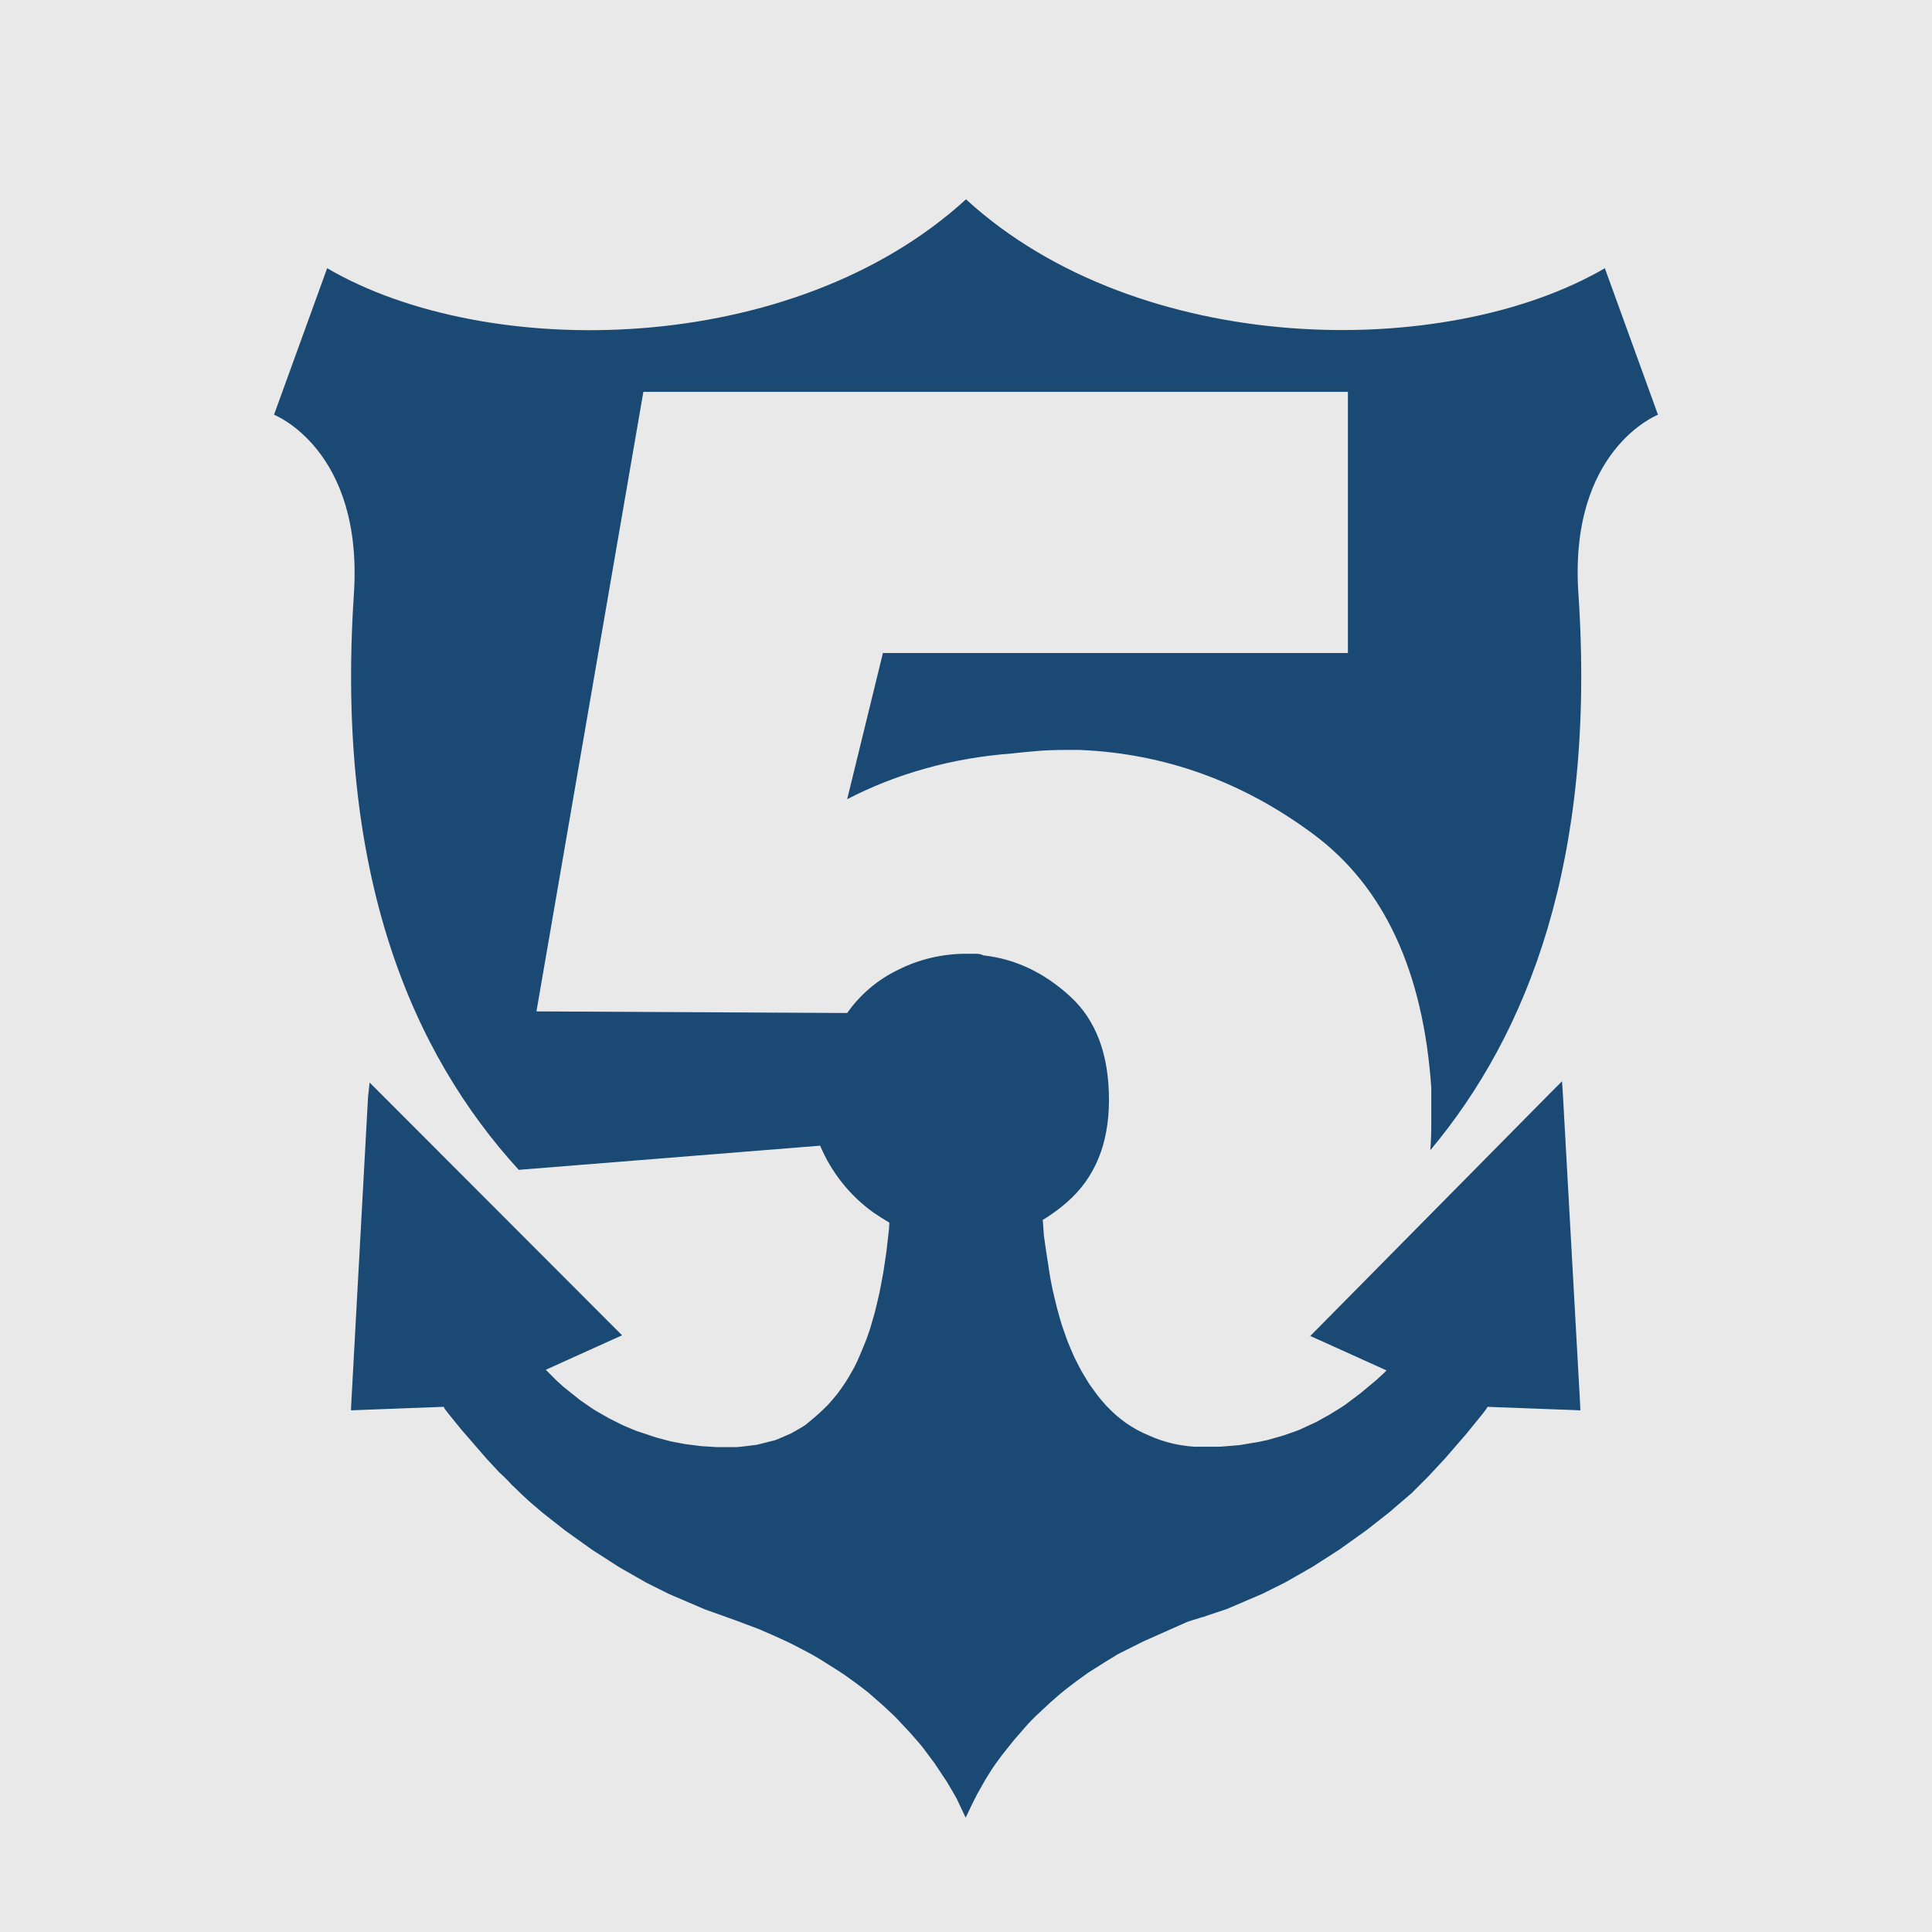
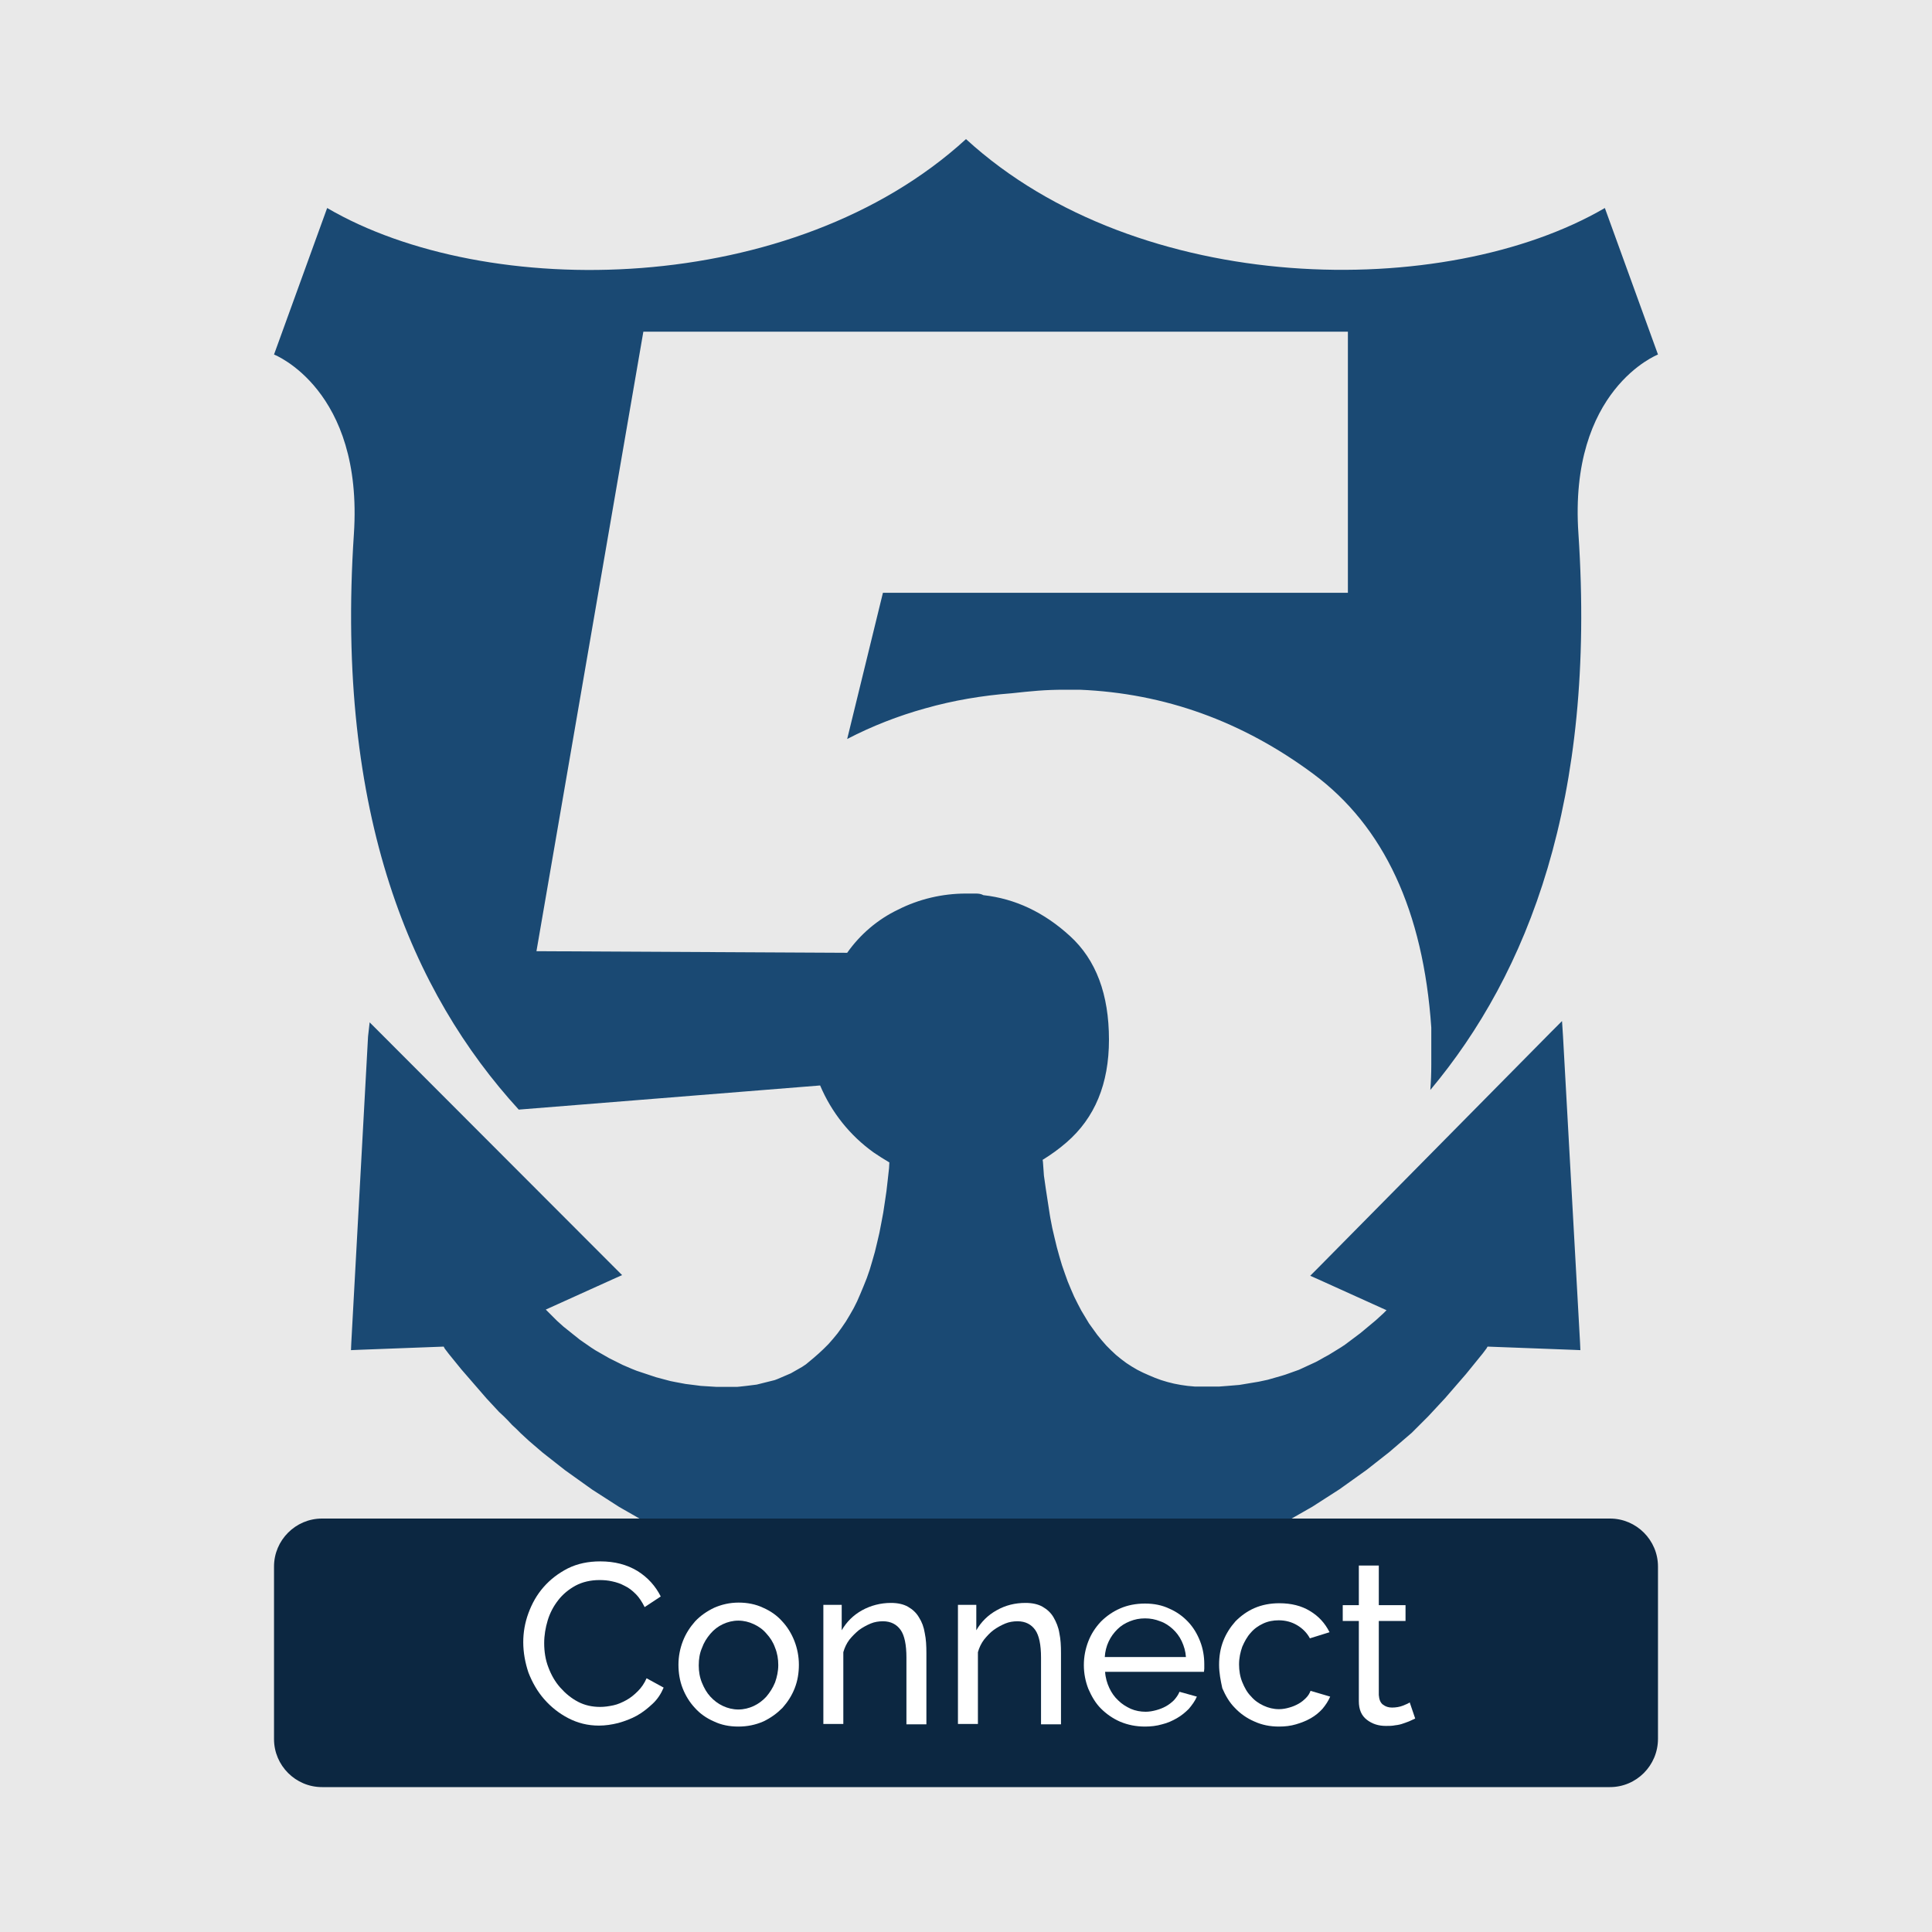
<svg xmlns="http://www.w3.org/2000/svg" version="1.1" id="svg2" x="0px" y="0px" viewBox="0 0 600 600" style="enable-background:new 0 0 600 600;" xml:space="preserve">
  <style type="text/css">
	.st0{fill:#E9E9E9;}
	.st1{fill:#1A4973;}
+ 	.st2{fill:#0C2741;}
+ 	.st3{fill:#FFFFFF;}
</style>
  <rect class="st0" width="600" height="600" />
  <g>
    <g id="Ebene_1-2">
-       <path id="LOGO" class="st1" d="M514.9,128.8l-16.5-45.5c-49.6,28.9-144.7,27.8-198.4-21.4c-53.8,49.2-148.8,50.4-198.4,21.4    l-16.5,45.5c0,0,27.8,10.8,24.8,55.8c-5.8,87.4,18.2,142.6,51.2,178.7l93.6-7.5c3.5,8.3,9.2,15.5,16.6,20.8    c1.6,1.1,3.2,2.1,4.9,3.1l-0.1,1.8l-0.4,3.6l-0.4,3.5l-0.5,3.4l-0.5,3.3l-0.6,3.2l-0.6,3.1l-0.7,3l-0.7,2.9l-0.8,2.8l-0.8,2.7    l-0.9,2.6l-1,2.5l-1,2.4l-1,2.3l-1.1,2.2l-1.2,2.1l-1.2,2l-1.3,1.9l-1.3,1.8l-1.4,1.7l-1.4,1.6l-1.5,1.5l-1.5,1.4l-1.6,1.4    l-0.6,0.5l-0.6,0.5l-0.6,0.5l-0.6,0.5l-0.6,0.4l-0.6,0.4l-0.7,0.4l-0.7,0.4l-0.7,0.4l-0.7,0.4l-0.7,0.4l-0.7,0.3l-0.7,0.3    l-0.7,0.3l-0.7,0.3l-0.7,0.3l-0.7,0.3l-0.8,0.3l-0.8,0.2l-0.8,0.2l-0.8,0.2l-0.8,0.2l-0.8,0.2l-0.8,0.2l-0.8,0.2l-0.8,0.1    l-0.8,0.1l-0.8,0.1l-0.8,0.1l-0.9,0.1l-0.9,0.1l-1,0.1h-6.6l-1.6-0.1l-1.6-0.1l-1.6-0.1l-1.5-0.2l-1.6-0.2l-1.6-0.2l-1.6-0.3    l-1.6-0.3l-1.5-0.3l-1.5-0.4l-1.5-0.4l-1.5-0.4l-1.5-0.5l-1.5-0.5l-1.5-0.5l-1.5-0.5l-1.5-0.6l-1.4-0.6l-1.4-0.6l-1.4-0.7    l-1.4-0.7l-1.4-0.7l-1.4-0.8l-1.4-0.8l-1.4-0.8l-1.4-0.9l-1.3-0.9l-1.3-0.9l-1-0.7l-1-0.8l-1-0.8l-1-0.8l-1-0.8l-1-0.8l-1-0.9    l-1-0.9l-0.6-0.6l-0.6-0.6l-0.6-0.6l-0.6-0.6l-0.6-0.6l-0.5-0.5l21-9.5l2.7-1.2l-2-2l0,0l-0.1-0.1l0,0l-0.1-0.1l0,0l-73-73.1l0,0    l-3.2-3.2l-0.5,4.4l-5.2,95.1l-0.1,2.3l2.3-0.1l26.5-1l0.1,0.2l0.1,0.2l0.1,0.2l1.3,1.7l1.3,1.6l1.3,1.6l1.3,1.6l1.3,1.5l1.3,1.5    l1.3,1.5l1.3,1.5l1.3,1.5l1.3,1.5l1.3,1.4l1.3,1.4l1.3,1.4l1.4,1.3l1.3,1.3l1.3,1.4l1.4,1.3l1.3,1.3l1.3,1.2l1.3,1.2l1.4,1.2    l1.4,1.2l1.4,1.2l1.4,1.1l1.4,1.1l1.4,1.1l1.4,1.1l1.4,1.1l1.4,1l1.4,1l1.4,1l1.4,1l1.4,1l1.4,1l1.4,0.9l1.4,0.9l1.4,0.9l1.4,0.9    l1.4,0.9l1.4,0.9l1.4,0.8l1.4,0.8l1.4,0.8l1.4,0.8l1.4,0.8l1.4,0.8l1.4,0.7l1.4,0.7l1.4,0.7l1.4,0.7l1.4,0.7l1.4,0.6l1.4,0.6    l1.4,0.6l1.4,0.6l1.4,0.6l1.4,0.6l1.4,0.6l1.4,0.6l1.4,0.5l1.4,0.5l1.4,0.5l1.4,0.5l1.4,0.5l2.5,0.9l2.4,0.9l2.4,0.9l2.4,0.9    l2.3,1l2.3,1l2.2,1l2.2,1l2.2,1.1l2.1,1.1l2.1,1.1l2,1.1l2,1.2l1.9,1.2l1.9,1.2l1.9,1.2l1.8,1.2l1.8,1.3l1.8,1.3l1.7,1.3l1.7,1.3    l1.6,1.4l1.6,1.4l1.6,1.4l1.5,1.4l1.5,1.4l1.4,1.4l1.4,1.5l1.4,1.5l1.4,1.5l1.3,1.5l1.3,1.5l1,1.2l0.9,1.2l0.9,1.2l0.9,1.2    l0.9,1.2l0.8,1.2l0.8,1.2l0.8,1.2l0.8,1.2l0.8,1.2l0.7,1.2l0.7,1.2l0.7,1.2l0.7,1.2l0.6,1.2l0.6,1.3l0,0l1.8,3.8l1.8-3.8l0.8-1.6    l0.8-1.6l0.9-1.6l0.9-1.6l0.9-1.6l1-1.6l1-1.6l1.1-1.6l1.1-1.5l1.1-1.5l1.2-1.5l1.2-1.5l1.2-1.5l1.3-1.5l1.3-1.5l1.3-1.5l1.4-1.5    l1.4-1.4l1.5-1.4l1.5-1.4l1.5-1.4l1.6-1.4l1.6-1.4l1.6-1.3l1.7-1.3l1.7-1.3l1.8-1.3l1.8-1.3l1.9-1.2l1.9-1.2l1.9-1.2l2-1.2    l0.8-0.5l0.8-0.5l0.8-0.4l0.8-0.4l0.8-0.4l0.8-0.4l0.8-0.4l0.8-0.4l0.8-0.4l0.8-0.4l0.8-0.4l0.8-0.4l0.9-0.4l0.9-0.4l0.9-0.4    l0.9-0.4l0.9-0.4l0.9-0.4l0.9-0.4l0.9-0.4l0.9-0.4l0.9-0.4l0.9-0.4l0.9-0.4l0.9-0.4l0.9-0.4l0.9-0.4l0.9-0.3l0.9-0.3l1-0.3l1-0.3    l0.9-0.3h0.2l1.4-0.5l1.5-0.5l1.5-0.5l1.5-0.5l1.5-0.5l1.4-0.6l1.4-0.6l1.4-0.6l1.4-0.6l1.4-0.6l1.4-0.6l1.4-0.6l1.4-0.6l1.4-0.7    l1.4-0.7l1.4-0.7l1.4-0.7l1.4-0.7l1.4-0.8l1.4-0.8l1.4-0.8l1.4-0.8l1.4-0.8l1.4-0.8l1.4-0.9l1.4-0.9l1.4-0.9l1.4-0.9l1.4-0.9    l1.4-0.9l1.4-1l1.4-1l1.4-1l1.4-1l1.4-1l1.4-1l1.4-1.1l1.4-1.1l1.4-1.1l1.4-1.1l1.4-1.1l1.4-1.2l1.4-1.2l1.4-1.2l1.4-1.2l1.4-1.2    l1.3-1.3l1.3-1.3l1.3-1.3l1.3-1.3l1.3-1.4l1.3-1.4l1.3-1.4l1.3-1.4l1.3-1.5l1.3-1.5l1.3-1.5l1.3-1.5l1.3-1.5l1.3-1.6l1.3-1.6    l1.3-1.6l1.3-1.6l1.2-1.6l0.1-0.2l0.1-0.2l0.1-0.1l0,0l26.5,1l2.3,0.1l-0.1-2.3l-5.3-95.3l-0.3-4.6l-3.2,3.2l0,0l-0.1,0.1l0,0    L409,412.8l0,0l-2.1,2.1l2.7,1.2l21,9.5l-0.9,0.9l-1.2,1.1l-1.2,1.1l-1.2,1l-1.2,1l-1.2,1l-1.2,1l-1.2,0.9l-1.2,0.9l-1.2,0.9    l-1.2,0.9l-1.2,0.8l-1.3,0.8l-1.3,0.8l-1.3,0.8l-1.3,0.7l-1.4,0.8l-1.3,0.7l-1.3,0.6l-1.3,0.6l-1.3,0.6l-1.3,0.6l-1.4,0.5    l-1.4,0.5l-1.4,0.5l-1.3,0.4l-1.4,0.4l-1.4,0.4l-1.4,0.4l-1.4,0.3l-1.4,0.3l-1.2,0.2l-1.2,0.2l-1.2,0.2l-1.2,0.2l-1.2,0.2    l-1.2,0.1l-1.2,0.1l-1.2,0.1l-1.3,0.1l-1.3,0.1h-1.3H371l-2.2-0.2l-2.1-0.3l-2.1-0.4l-2-0.5l-2-0.6l-1.9-0.7l-1.9-0.8l-1.8-0.8    l-1.8-0.9l-1.7-1l-1.7-1.1l-1.6-1.2l-1.6-1.3l-1.5-1.4l-1.5-1.5l-1.4-1.6l-1.4-1.7l-1.3-1.8l-1.3-1.8l-1.2-2l-1.2-2l-1.1-2.1    l-1.1-2.2l-1-2.3l-1-2.4l-0.9-2.5l-0.9-2.6l-0.8-2.7l-0.8-2.9l-0.7-2.9l-0.7-3l-0.6-3.1l-0.2-1.2l-0.2-1.3l-0.2-1.3l-0.2-1.3    l-0.2-1.3l-0.2-1.3l-0.2-1.3l-0.2-1.4l-0.2-1.4l-0.2-1.4l-0.1-1.4l-0.1-1.4l-0.1-1.4l-0.1-0.7c2.6-1.6,5.1-3.4,7.4-5.4    c8.8-7.6,13.2-18.2,13.2-31.9c0-14.1-4-24.8-12.1-32.2c-8.1-7.4-17-11.6-26.9-12.7c-0.7-0.4-1.5-0.5-2.4-0.5H300    c-7.3,0-14.6,1.7-21.1,5c-6.3,3-11.8,7.7-15.8,13.4l-96.5-0.5l33.2-192.4h218.8v81.1H274.2l-11.1,45.4c7.7-4,15.9-7.2,24.2-9.5    c8.8-2.5,17.8-4,26.9-4.7c2.8-0.3,5.5-0.6,8.2-0.8c2.6-0.2,5.4-0.3,8.2-0.3h4.7c26.4,1.1,50.5,9.8,72.5,26.1s34.2,42.6,36.7,78.8    v11.6c0,2.7-0.1,5.2-0.3,7.8c30.3-36.2,51.5-90,46-172.7C487.1,139.6,514.9,128.8,514.9,128.8z" />
+       <path id="LOGO" class="st1" d="M514.9,110.1l-16.5-45.5C448.8,93.5,353.7,92.4,300,43.2c-53.8,49.2-148.8,50.4-198.4,21.4    l-16.5,45.5c0,0,27.8,10.8,24.8,55.8c-5.8,87.4,18.2,142.6,51.2,178.7l93.6-7.5c3.5,8.3,9.2,15.5,16.6,20.8    c1.6,1.1,3.2,2.1,4.9,3.1l-0.1,1.8l-0.4,3.6l-0.4,3.5l-0.5,3.4l-0.5,3.3l-0.6,3.2l-0.6,3.1l-0.7,3l-0.7,2.9l-0.8,2.8l-0.8,2.7    l-0.9,2.6l-1,2.5l-1,2.4l-1,2.3l-1.1,2.2l-1.2,2.1l-1.2,2l-1.3,1.9l-1.3,1.8l-1.4,1.7l-1.4,1.6l-1.5,1.5l-1.5,1.4l-1.6,1.4    l-0.6,0.5l-0.6,0.5l-0.6,0.5l-0.6,0.5l-0.6,0.4l-0.6,0.4l-0.7,0.4l-0.7,0.4l-0.7,0.4l-0.7,0.4l-0.7,0.4l-0.7,0.3l-0.7,0.3    l-0.7,0.3l-0.7,0.3l-0.7,0.3l-0.7,0.3l-0.8,0.3l-0.8,0.2L239,429l-0.8,0.2l-0.8,0.2l-0.8,0.2l-0.8,0.2L235,430l-0.8,0.1l-0.8,0.1    l-0.8,0.1l-0.8,0.1l-0.9,0.1l-0.9,0.1l-1,0.1h-6.6l-1.6-0.1l-1.6-0.1l-1.6-0.1l-1.5-0.2l-1.6-0.2l-1.6-0.2l-1.6-0.3l-1.6-0.3    l-1.5-0.3l-1.5-0.4l-1.5-0.4l-1.5-0.4l-1.5-0.5l-1.5-0.5l-1.5-0.5l-1.5-0.5l-1.5-0.6l-1.4-0.6l-1.4-0.6l-1.4-0.7l-1.4-0.7    l-1.4-0.7l-1.4-0.8l-1.4-0.8l-1.4-0.8l-1.4-0.9l-1.3-0.9l-1.3-0.9l-1-0.7l-1-0.8l-1-0.8l-1-0.8l-1-0.8l-1-0.8l-1-0.9l-1-0.9    l-0.6-0.6l-0.6-0.6l-0.6-0.6l-0.6-0.6l-0.6-0.6l-0.5-0.5l21-9.5l2.7-1.2l-2-2l0,0l-0.1-0.1l0,0l-0.1-0.1l0,0l-73-73.1l0,0    l-3.2-3.2l-0.5,4.4l-5.2,95.1l-0.1,2.3l2.3-0.1l26.5-1l0.1,0.2l0.1,0.2l0.1,0.2l1.3,1.7l1.3,1.6l1.3,1.6l1.3,1.6l1.3,1.5l1.3,1.5    l1.3,1.5l1.3,1.5l1.3,1.5l1.3,1.5l1.3,1.4l1.3,1.4l1.3,1.4l1.4,1.3l1.3,1.3l1.3,1.4l1.4,1.3l1.3,1.3l1.3,1.2l1.3,1.2l1.4,1.2    l1.4,1.2l1.4,1.2l1.4,1.1l1.4,1.1l1.4,1.1l1.4,1.1l1.4,1.1l1.4,1l1.4,1l1.4,1l1.4,1l1.4,1l1.4,1l1.4,0.9l1.4,0.9l1.4,0.9l1.4,0.9    l1.4,0.9l1.4,0.9l1.4,0.8l1.4,0.8l1.4,0.8l1.4,0.8l1.4,0.8l1.4,0.8l1.4,0.7l1.4,0.7l1.4,0.7l1.4,0.7l1.4,0.7l1.4,0.6l1.4,0.6    l1.4,0.6l1.4,0.6l1.4,0.6l1.4,0.6l1.4,0.6l1.4,0.6l1.4,0.5l1.4,0.5l1.4,0.5l1.4,0.5l1.4,0.5l2.5,0.9l2.4,0.9l2.4,0.9l2.4,0.9    l2.3,1l2.3,1l2.2,1l2.2,1l2.2,1.1l2.1,1.1l2.1,1.1l2,1.1l2,1.2l1.9,1.2l1.9,1.2l1.9,1.2l1.8,1.2l1.8,1.3l1.8,1.3l1.7,1.3l1.7,1.3    l1.6,1.4l1.6,1.4l1.6,1.4l1.5,1.4l1.5,1.4l1.4,1.4l1.4,1.5l1.4,1.5l1.4,1.5l1.3,1.5l1.3,1.5l1,1.2l0.9,1.2l0.9,1.2l0.9,1.2    l0.9,1.2l0.8,1.2l0.8,1.2l0.8,1.2l0.8,1.2l0.8,1.2l0.7,1.2l0.7,1.2l0.7,1.2l0.7,1.2l0.6,1.2l0.6,1.3l0,0l1.8,3.8l1.8-3.8l0.8-1.6    l0.8-1.6l0.9-1.6l0.9-1.6l0.9-1.6l1-1.6l1-1.6l1.1-1.6l1.1-1.5l1.1-1.5l1.2-1.5l1.2-1.5l1.2-1.5l1.3-1.5l1.3-1.5l1.3-1.5l1.4-1.5    l1.4-1.4l1.5-1.4l1.5-1.4l1.5-1.4l1.6-1.4l1.6-1.4l1.6-1.3l1.7-1.3l1.7-1.3l1.8-1.3l1.8-1.3l1.9-1.2l1.9-1.2l1.9-1.2l2-1.2    l0.8-0.5l0.8-0.5l0.8-0.4l0.8-0.4l0.8-0.4l0.8-0.4l0.8-0.4l0.8-0.4l0.8-0.4l0.8-0.4l0.8-0.4l0.8-0.4l0.9-0.4l0.9-0.4l0.9-0.4    l0.9-0.4l0.9-0.4l0.9-0.4l0.9-0.4l0.9-0.4l0.9-0.4l0.9-0.4l0.9-0.4l0.9-0.4l0.9-0.4l0.9-0.4l0.9-0.4l0.9-0.3l0.9-0.3l1-0.3l1-0.3    l0.9-0.3h0.2l1.4-0.5l1.5-0.5l1.5-0.5l1.5-0.5l1.5-0.5l1.4-0.6l1.4-0.6l1.4-0.6l1.4-0.6l1.4-0.6l1.4-0.6l1.4-0.6l1.4-0.6l1.4-0.7    l1.4-0.7l1.4-0.7l1.4-0.7l1.4-0.7l1.4-0.8l1.4-0.8l1.4-0.8l1.4-0.8l1.4-0.8l1.4-0.8l1.4-0.9l1.4-0.9l1.4-0.9l1.4-0.9l1.4-0.9    l1.4-0.9l1.4-1l1.4-1l1.4-1l1.4-1l1.4-1l1.4-1l1.4-1.1l1.4-1.1l1.4-1.1l1.4-1.1l1.4-1.1l1.4-1.2l1.4-1.2l1.4-1.2l1.4-1.2l1.4-1.2    l1.3-1.3l1.3-1.3l1.3-1.3l1.3-1.3l1.3-1.4l1.3-1.4l1.3-1.4l1.3-1.4l1.3-1.5l1.3-1.5l1.3-1.5l1.3-1.5l1.3-1.5l1.3-1.6l1.3-1.6    l1.3-1.6l1.3-1.6l1.2-1.6l0.1-0.2l0.1-0.2l0.1-0.1l0,0l26.5,1l2.3,0.1l-0.1-2.3l-5.3-95.3l-0.3-4.6l-3.2,3.2l0,0l-0.1,0.1l0,0    L409,394.1l0,0l-2.1,2.1l2.7,1.2l21,9.5l-0.9,0.9l-1.2,1.1l-1.2,1.1l-1.2,1l-1.2,1l-1.2,1l-1.2,1l-1.2,0.9l-1.2,0.9l-1.2,0.9    l-1.2,0.9l-1.2,0.8l-1.3,0.8l-1.3,0.8l-1.3,0.8l-1.3,0.7l-1.4,0.8l-1.3,0.7l-1.3,0.6l-1.3,0.6l-1.3,0.6l-1.3,0.6l-1.4,0.5    l-1.4,0.5l-1.4,0.5l-1.3,0.4l-1.4,0.4l-1.4,0.4l-1.4,0.4l-1.4,0.3l-1.4,0.3l-1.2,0.2l-1.2,0.2l-1.2,0.2l-1.2,0.2l-1.2,0.2    l-1.2,0.1l-1.2,0.1l-1.2,0.1l-1.3,0.1l-1.3,0.1h-1.3H371l-2.2-0.2l-2.1-0.3l-2.1-0.4l-2-0.5l-2-0.6l-1.9-0.7l-1.9-0.8l-1.8-0.8    l-1.8-0.9l-1.7-1l-1.7-1.1l-1.6-1.2l-1.6-1.3l-1.5-1.4l-1.5-1.5l-1.4-1.6l-1.4-1.7l-1.3-1.8l-1.3-1.8l-1.2-2l-1.2-2l-1.1-2.1    l-1.1-2.2l-1-2.3l-1-2.4l-0.9-2.5l-0.9-2.6l-0.8-2.7l-0.8-2.9l-0.7-2.9l-0.7-3l-0.6-3.1l-0.2-1.2l-0.2-1.3l-0.2-1.3l-0.2-1.3    l-0.2-1.3l-0.2-1.3l-0.2-1.3l-0.2-1.4l-0.2-1.4l-0.2-1.4l-0.1-1.4l-0.1-1.4l-0.1-1.4l-0.1-0.7c2.6-1.6,5.1-3.4,7.4-5.4    c8.8-7.6,13.2-18.2,13.2-31.9c0-14.1-4-24.8-12.1-32.2c-8.1-7.4-17-11.6-26.9-12.7c-0.7-0.4-1.5-0.5-2.4-0.5h-3    c-7.3,0-14.6,1.7-21.1,5c-6.3,3-11.8,7.7-15.8,13.4l-96.5-0.5L199.8,103h218.8v81.1H274.2l-11.1,45.4c7.7-4,15.9-7.2,24.2-9.5    c8.8-2.5,17.8-4,26.9-4.7c2.8-0.3,5.5-0.6,8.2-0.8c2.6-0.2,5.4-0.3,8.2-0.3h4.7c26.4,1.1,50.5,9.8,72.5,26.1s34.2,42.6,36.7,78.8    v11.6c0,2.7-0.1,5.2-0.3,7.8c30.3-36.2,51.5-90,46-172.7C487.1,120.9,514.9,110.1,514.9,110.1z" />
    </g>
  </g>
+   <path class="st2" d="M500,555H100c-8.2,0-14.9-6.7-14.9-14.9v-53.6c0-8.2,6.7-14.9,14.9-14.9H500c8.2,0,14.9,6.7,14.9,14.9V540  C514.9,548.3,508.2,555,500,555z" />
+   <g>
+     <path class="st3" d="M162.5,510c0-3,0.5-6,1.6-9c1.1-3,2.6-5.7,4.7-8.1c2.1-2.4,4.6-4.3,7.5-5.8c3-1.5,6.4-2.2,10.1-2.2   c4.5,0,8.3,1,11.6,3c3.2,2,5.6,4.7,7.2,7.9l-5,3.3c-0.8-1.6-1.7-3-2.7-4c-1.1-1.1-2.2-2-3.5-2.6c-1.3-0.7-2.5-1.1-3.9-1.4   c-1.3-0.3-2.6-0.4-3.9-0.4c-2.8,0-5.3,0.6-7.4,1.7c-2.2,1.2-4,2.7-5.4,4.5c-1.5,1.9-2.6,4-3.3,6.3c-0.7,2.3-1.1,4.7-1.1,7.1   c0,2.6,0.4,5.2,1.3,7.5c0.9,2.4,2.1,4.5,3.7,6.3c1.6,1.8,3.4,3.3,5.5,4.4c2.1,1.1,4.4,1.6,6.9,1.6c1.3,0,2.7-0.2,4.1-0.5   c1.4-0.3,2.7-0.9,4-1.6c1.3-0.7,2.5-1.7,3.6-2.8c1.1-1.1,2-2.4,2.7-4l5.3,2.9c-0.8,1.9-1.9,3.6-3.4,5s-3.1,2.7-4.9,3.7   s-3.7,1.7-5.8,2.3c-2,0.5-4,0.8-6,0.8c-3.5,0-6.6-0.8-9.5-2.3c-2.9-1.5-5.4-3.5-7.5-5.9c-2.1-2.4-3.7-5.2-4.9-8.3   C163.1,516.4,162.5,513.2,162.5,510z" />
+     <path class="st3" d="M229.3,536.2c-2.8,0-5.3-0.5-7.6-1.6c-2.3-1-4.3-2.4-5.9-4.2c-1.6-1.7-2.9-3.8-3.8-6.1   c-0.9-2.3-1.3-4.8-1.3-7.3c0-2.6,0.5-5.1,1.4-7.4c0.9-2.3,2.2-4.3,3.8-6.1c1.6-1.7,3.6-3.1,5.9-4.2c2.3-1,4.8-1.6,7.6-1.6   c2.7,0,5.3,0.5,7.6,1.6c2.3,1,4.3,2.4,5.9,4.2c1.6,1.7,2.9,3.8,3.8,6.1c0.9,2.3,1.4,4.8,1.4,7.4c0,2.6-0.4,5-1.3,7.3   c-0.9,2.3-2.2,4.3-3.8,6.1c-1.7,1.7-3.6,3.1-5.9,4.2C234.6,535.7,232,536.2,229.3,536.2z M217,517.2c0,1.9,0.3,3.7,1,5.4   s1.5,3.1,2.6,4.3c1.1,1.2,2.4,2.2,3.9,2.9c1.5,0.7,3.1,1.1,4.8,1.1c1.7,0,3.3-0.4,4.8-1.1c1.5-0.7,2.8-1.7,3.9-2.9   c1.1-1.3,2-2.7,2.7-4.4c0.6-1.7,1-3.5,1-5.4c0-1.9-0.3-3.7-1-5.4c-0.6-1.7-1.5-3.1-2.7-4.4c-1.1-1.3-2.4-2.2-3.9-2.9   c-1.5-0.7-3.1-1.1-4.8-1.1c-1.7,0-3.3,0.4-4.8,1.1c-1.5,0.7-2.8,1.7-3.9,3c-1.1,1.3-2,2.7-2.6,4.4C217.3,513.4,217,515.2,217,517.2   z" />
+     <path class="st3" d="M287.7,535.5h-6.2v-20.7c0-4-0.6-6.9-1.8-8.6s-3-2.7-5.5-2.7c-1.3,0-2.6,0.2-3.8,0.7s-2.5,1.2-3.6,2   c-1.1,0.9-2.1,1.9-3,3c-0.9,1.2-1.5,2.5-1.9,3.9v22.3h-6.2v-37h5.7v7.9c1.5-2.6,3.6-4.7,6.3-6.2s5.8-2.3,9-2.3   c2.1,0,3.9,0.4,5.3,1.2c1.4,0.8,2.6,1.9,3.4,3.3c0.9,1.4,1.5,3,1.8,4.9c0.4,1.9,0.5,3.9,0.5,6.2V535.5z" />
+     <path class="st3" d="M329.5,535.5h-6.2v-20.7c0-4-0.6-6.9-1.8-8.6s-3-2.7-5.5-2.7c-1.3,0-2.6,0.2-3.8,0.7s-2.5,1.2-3.6,2   s-2.1,1.9-3,3c-0.9,1.2-1.5,2.5-1.9,3.9v22.3h-6.2v-37h5.7v7.9c1.5-2.6,3.6-4.7,6.3-6.2c2.8-1.6,5.8-2.3,9-2.3   c2.1,0,3.9,0.4,5.3,1.2c1.4,0.8,2.6,1.9,3.4,3.3c0.8,1.4,1.5,3,1.8,4.9c0.4,1.9,0.5,3.9,0.5,6.2V535.5z" />
+     <path class="st3" d="M355.6,536.2c-2.8,0-5.3-0.5-7.7-1.5c-2.3-1-4.3-2.4-6-4.1c-1.7-1.7-2.9-3.8-3.9-6.1c-0.9-2.3-1.4-4.8-1.4-7.4   c0-2.6,0.5-5.1,1.4-7.4s2.2-4.3,3.9-6.1c1.7-1.7,3.7-3.1,6-4.1c2.3-1,4.9-1.5,7.7-1.5c2.8,0,5.3,0.5,7.6,1.6c2.3,1,4.2,2.4,5.8,4.1   c1.6,1.7,2.8,3.7,3.7,6c0.9,2.3,1.3,4.7,1.3,7.1c0,0.5,0,1,0,1.4c0,0.4-0.1,0.8-0.1,1h-30.7c0.1,1.8,0.6,3.5,1.3,5   c0.7,1.5,1.6,2.8,2.8,3.9c1.1,1.1,2.4,1.9,3.9,2.6c1.4,0.6,3,0.9,4.6,0.9c1.1,0,2.2-0.2,3.3-0.5c1.1-0.3,2.1-0.7,3-1.2   c0.9-0.5,1.8-1.2,2.5-1.9c0.7-0.8,1.3-1.6,1.7-2.6l5.4,1.5c-0.6,1.4-1.5,2.6-2.5,3.8c-1.1,1.1-2.3,2.1-3.7,2.9   c-1.4,0.8-2.9,1.5-4.6,1.9C359.2,536,357.4,536.2,355.6,536.2z M368.3,514.6c-0.1-1.7-0.6-3.4-1.3-4.9c-0.7-1.5-1.7-2.8-2.8-3.8   c-1.1-1-2.4-1.9-3.9-2.4c-1.5-0.6-3-0.9-4.7-0.9c-1.7,0-3.2,0.3-4.7,0.9c-1.5,0.6-2.8,1.4-3.9,2.5c-1.1,1.1-2,2.3-2.7,3.8   c-0.7,1.5-1.1,3.1-1.2,4.8H368.3z" />
+     <path class="st3" d="M378.6,517c0-2.6,0.4-5.1,1.3-7.4c0.9-2.3,2.2-4.3,3.8-6.1c1.7-1.7,3.6-3.1,5.9-4.1c2.3-1,4.9-1.5,7.7-1.5   c3.7,0,6.9,0.8,9.5,2.4c2.7,1.6,4.7,3.8,6.1,6.6l-6.1,1.9c-0.9-1.7-2.3-3.1-4-4.1c-1.7-1-3.6-1.5-5.7-1.5c-1.7,0-3.3,0.3-4.8,1   c-1.5,0.7-2.8,1.6-3.9,2.9c-1.1,1.2-1.9,2.7-2.6,4.3c-0.6,1.7-1,3.5-1,5.5c0,1.9,0.3,3.8,1,5.5c0.7,1.7,1.5,3.2,2.7,4.4   c1.1,1.3,2.4,2.2,3.9,2.9c1.5,0.7,3.1,1.1,4.8,1.1c1.1,0,2.2-0.2,3.2-0.5c1.1-0.3,2-0.7,2.9-1.2c0.9-0.5,1.6-1.1,2.3-1.8   c0.7-0.7,1.1-1.4,1.4-2.2l6.1,1.8c-0.6,1.4-1.4,2.6-2.4,3.8c-1,1.1-2.2,2.1-3.6,2.9c-1.4,0.8-2.9,1.4-4.6,1.9   c-1.7,0.5-3.4,0.7-5.3,0.7c-2.8,0-5.3-0.5-7.7-1.6c-2.3-1-4.3-2.4-6-4.2c-1.7-1.7-2.9-3.8-3.9-6.1C379.1,522,378.6,519.6,378.6,517   z" />
+     <path class="st3" d="M439.5,533.7c-0.4,0.2-0.9,0.4-1.5,0.7c-0.6,0.3-1.3,0.5-2.1,0.8c-0.8,0.3-1.6,0.5-2.6,0.6   c-0.9,0.2-1.9,0.2-2.9,0.2c-2.3,0-4.2-0.6-5.9-1.9c-1.7-1.3-2.5-3.2-2.5-5.8v-24.9h-5v-4.9h5v-12.3h6.2v12.3h8.3v4.9h-8.3v23   c0.1,1.4,0.5,2.4,1.3,3c0.8,0.6,1.7,0.9,2.8,0.9c1.2,0,2.4-0.2,3.4-0.6c1-0.4,1.7-0.7,2.1-1L439.5,533.7z" />
+   </g>
</svg>
